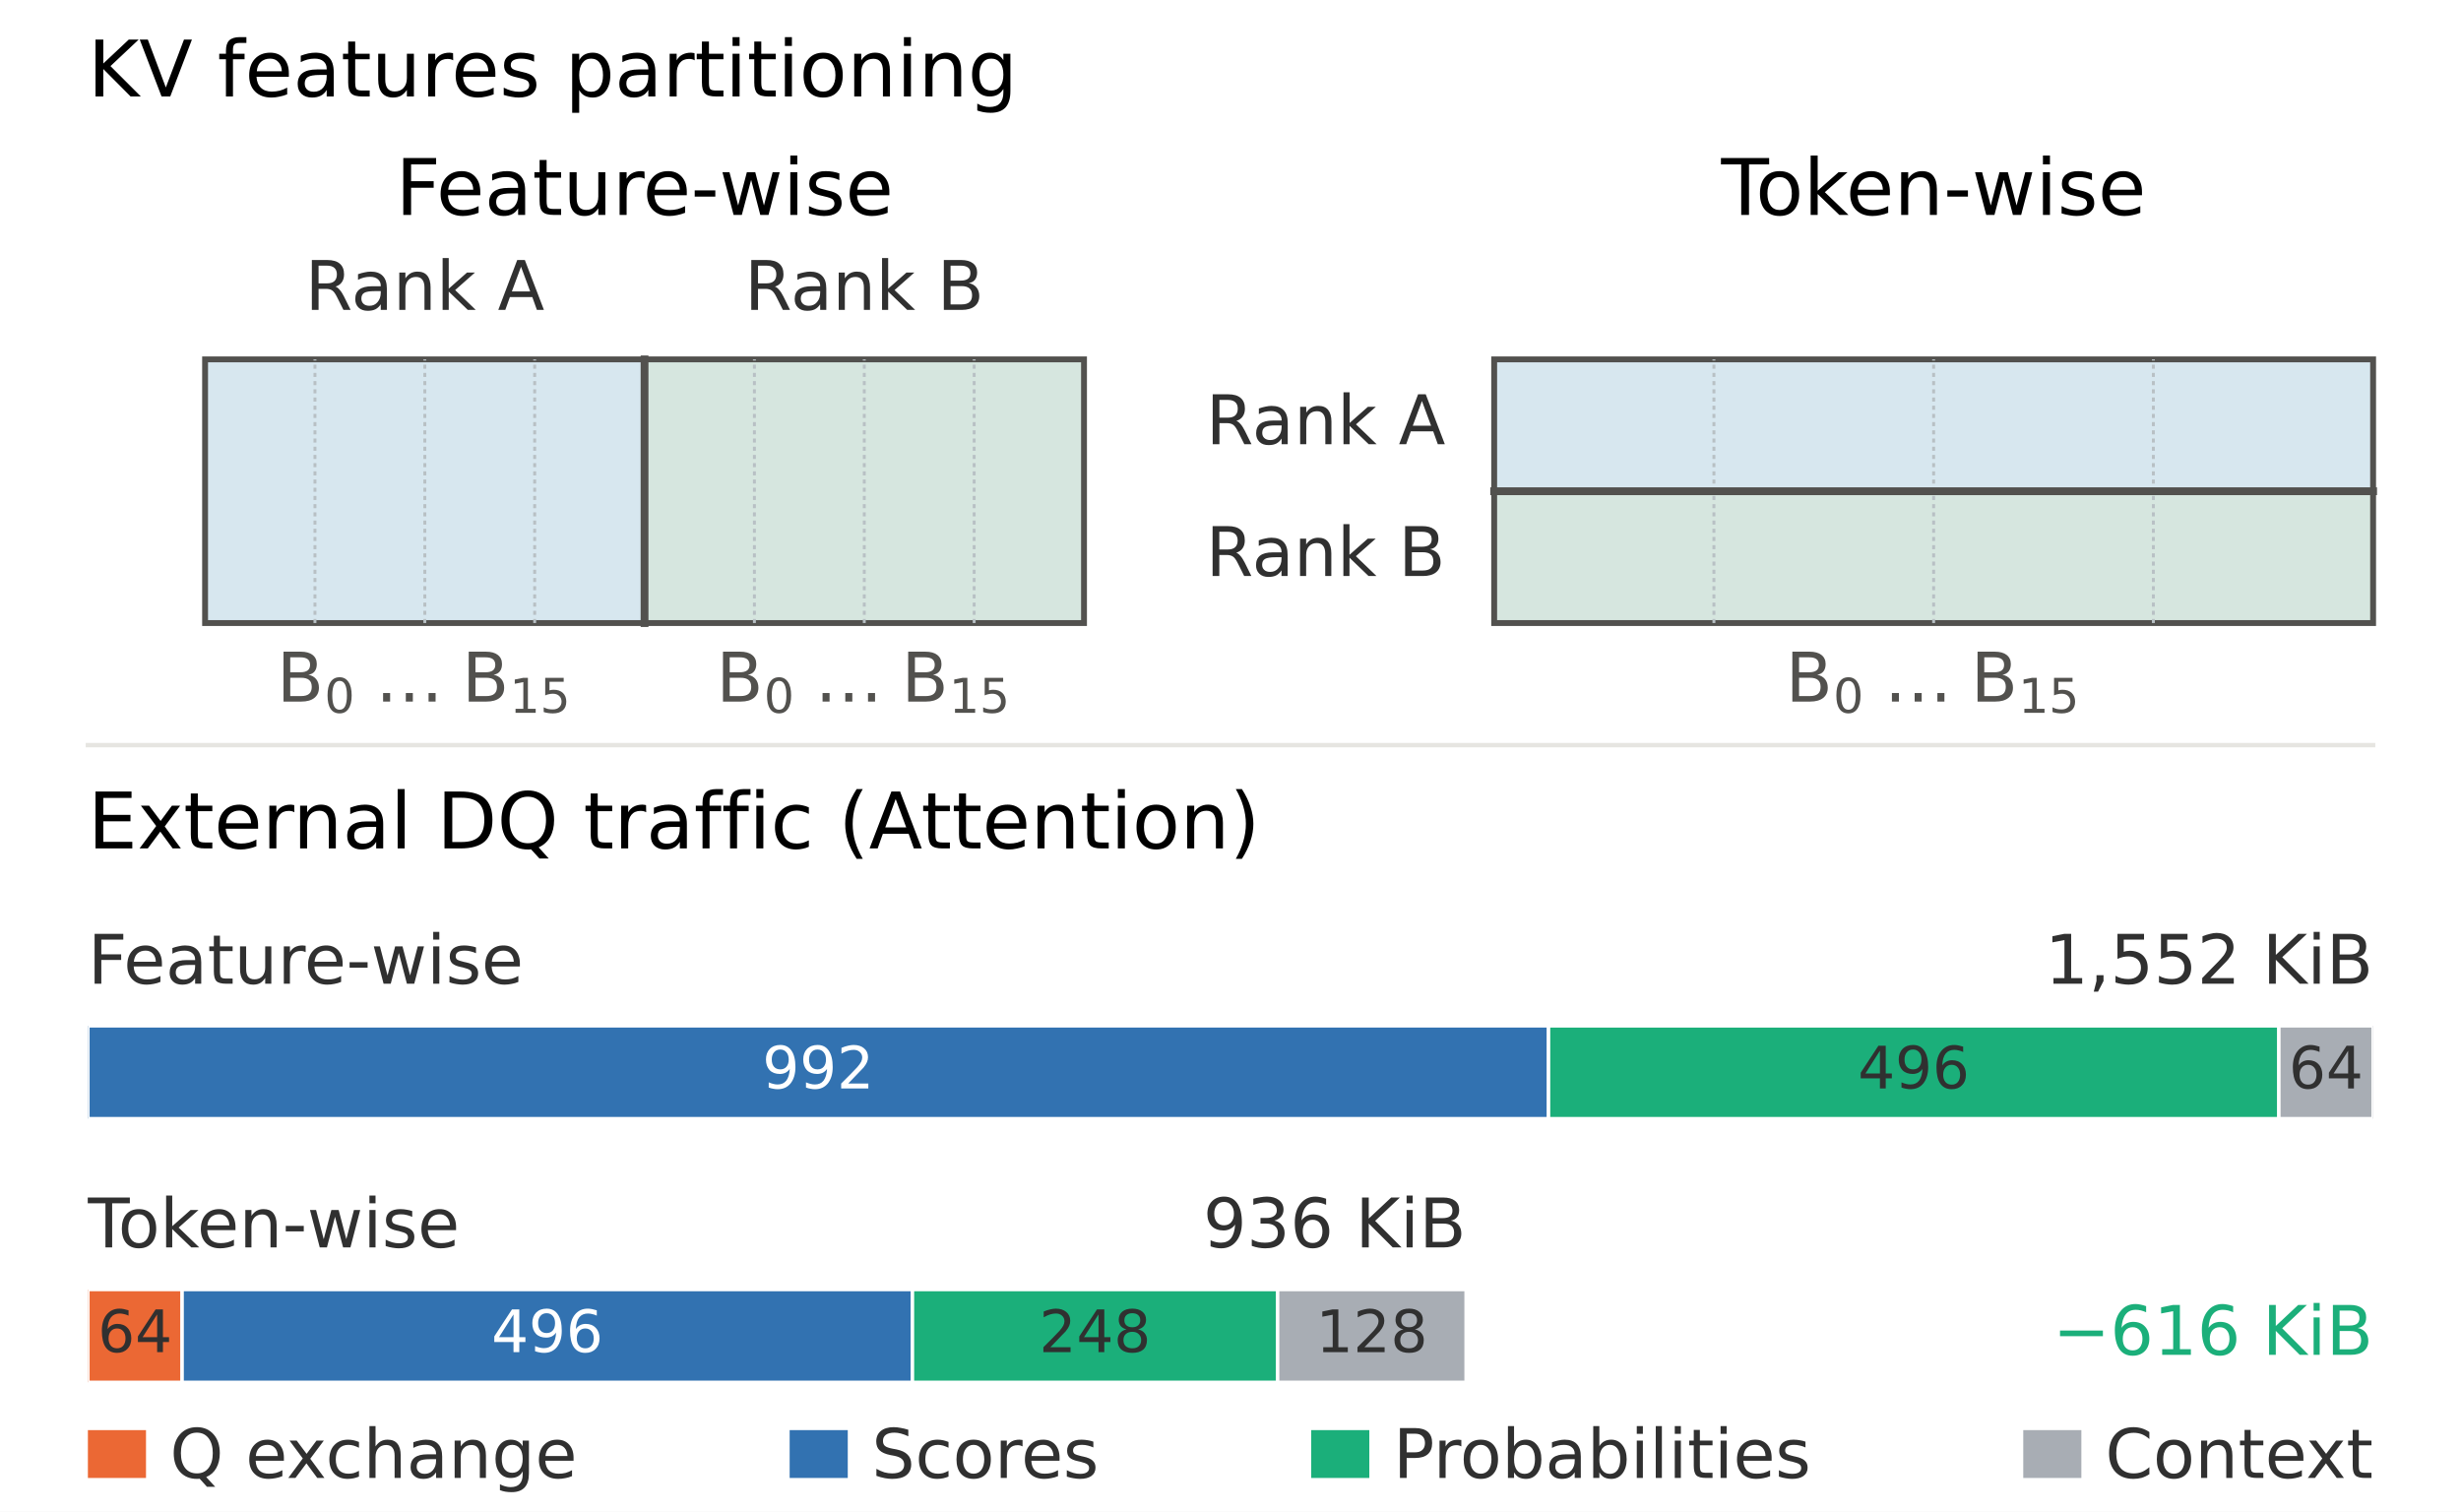
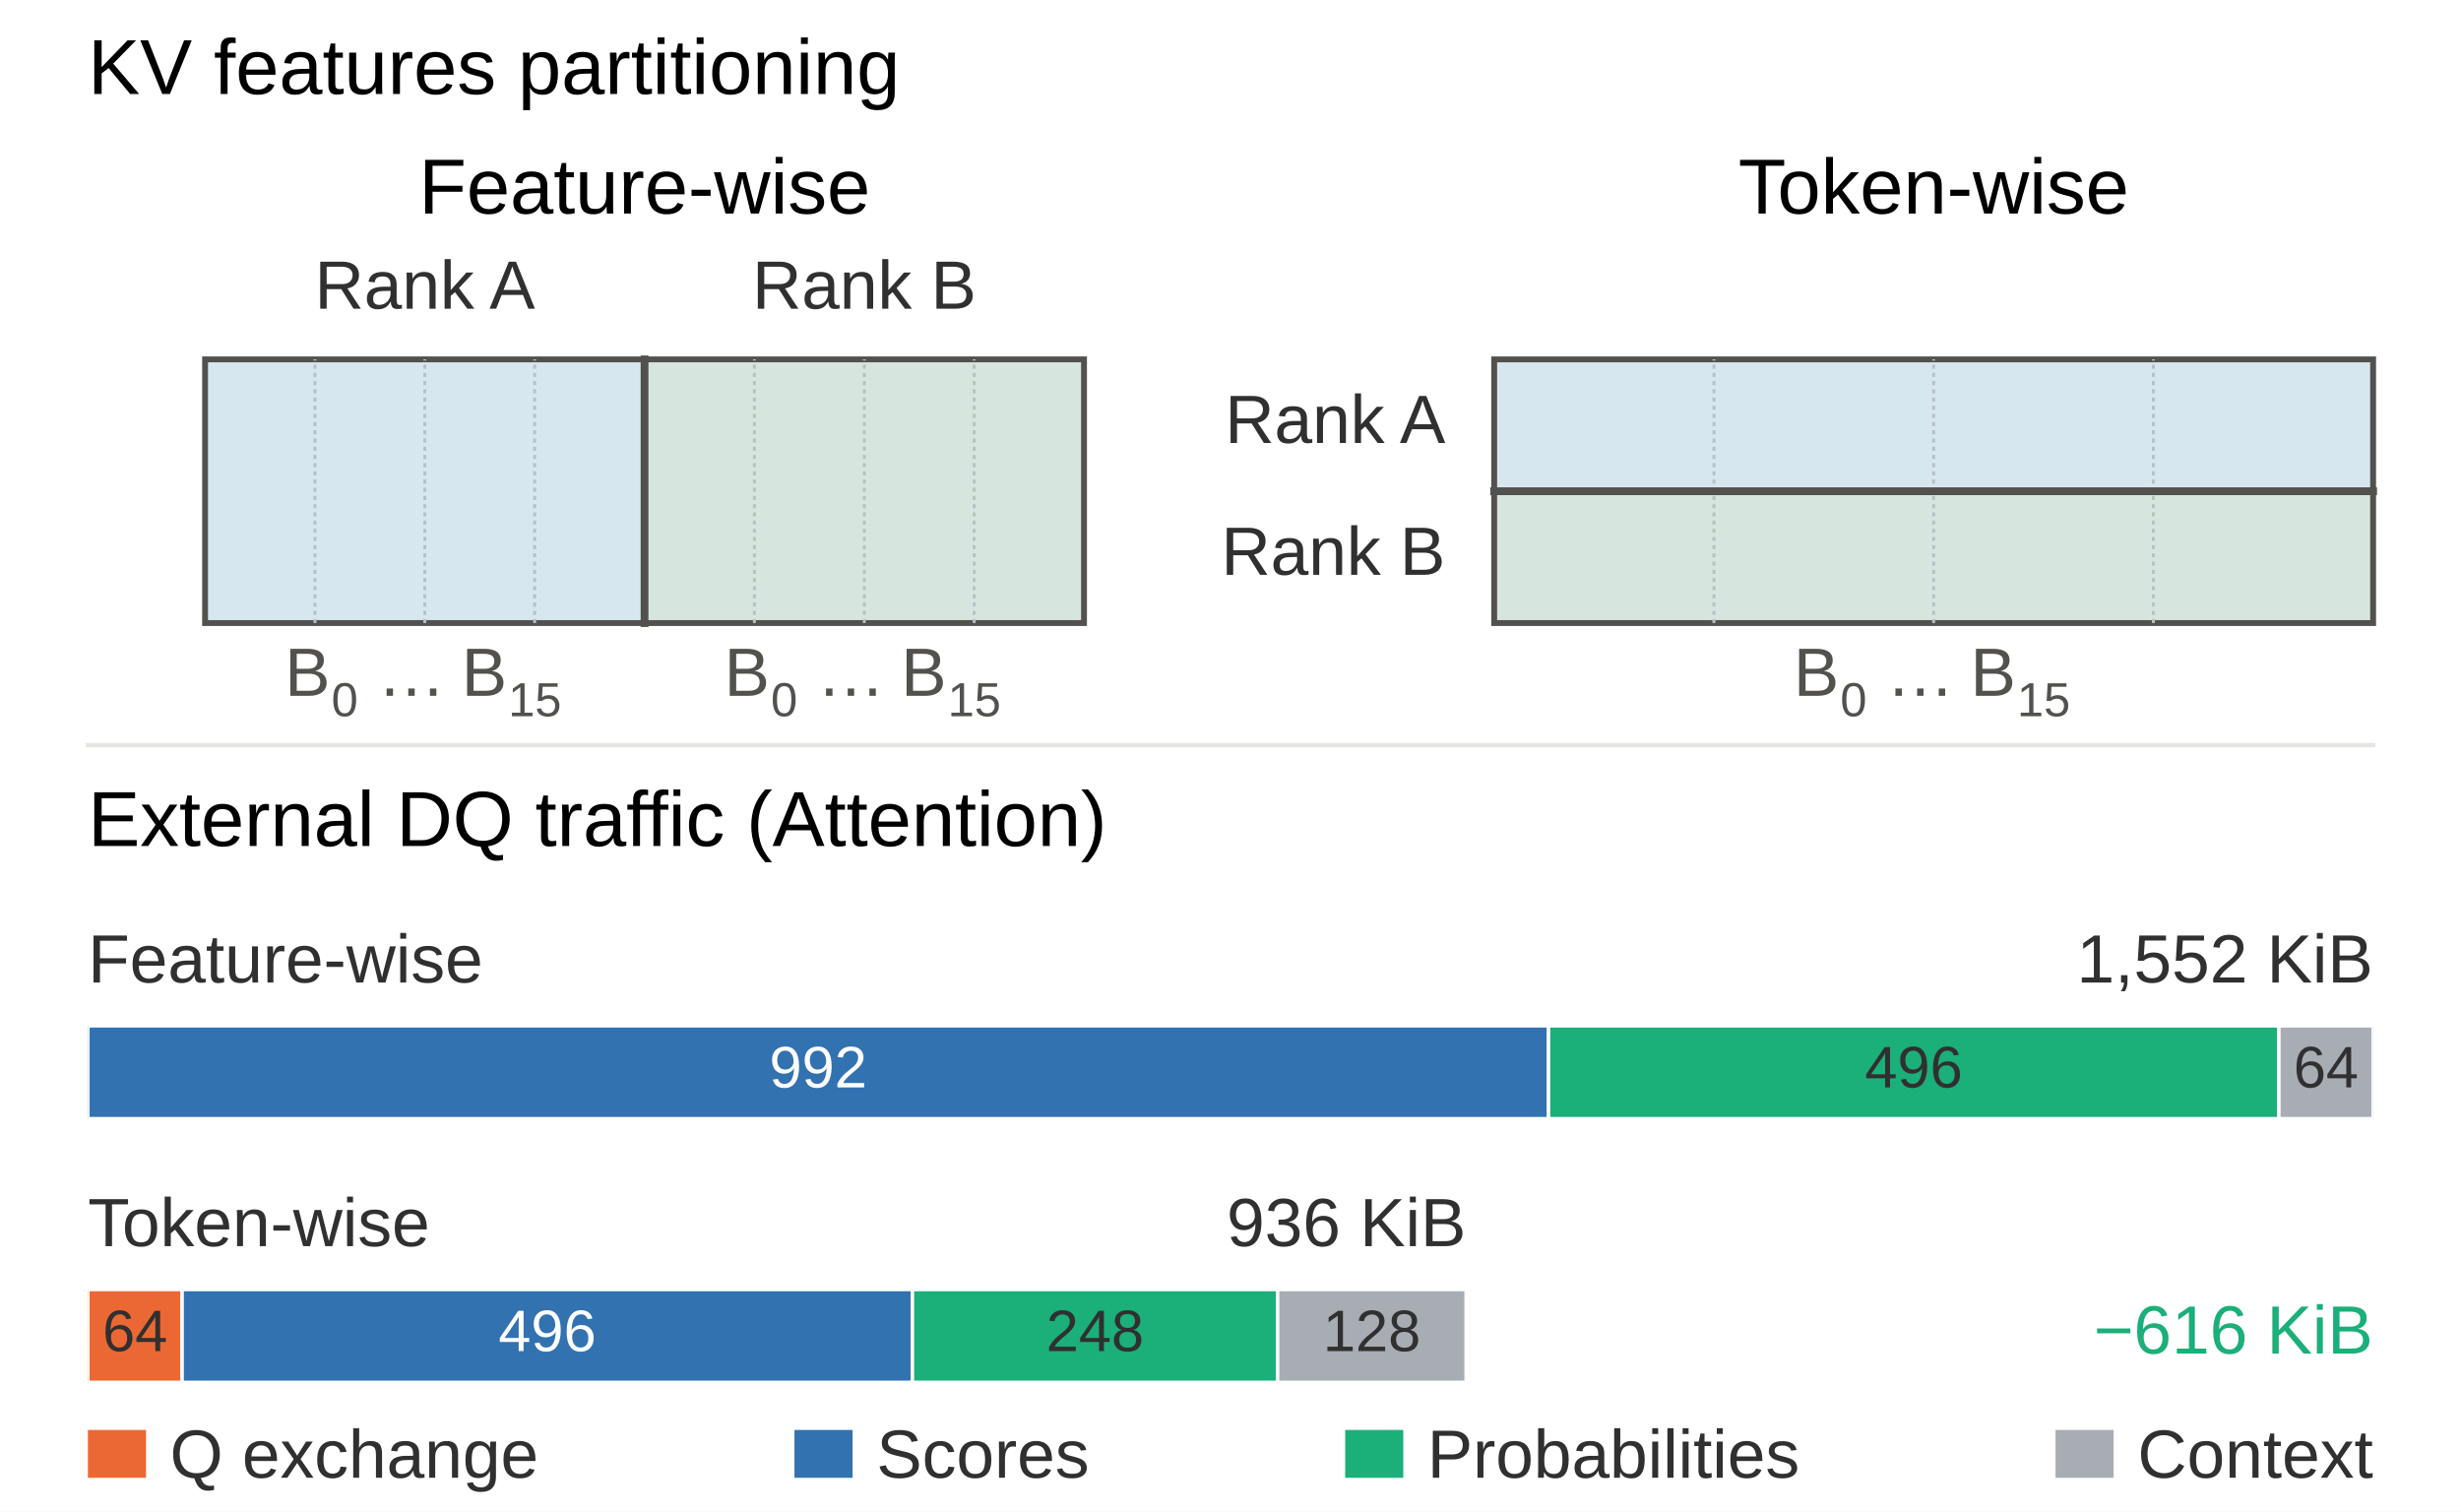
<svg xmlns="http://www.w3.org/2000/svg" width="252pt" height="154.8pt" viewBox="0 0 252 154.8" version="1.1">
  <defs>
    <style type="text/css">*{stroke-linejoin: round; stroke-linecap: butt}</style>
  </defs>
  <g id="figure_1">
    <g id="patch_1">
      <path d="M 0 154.8 L 252 154.8 L 252 0 L 0 0 z " style="fill: #ffffff" />
    </g>
    <g id="axes_1">
      <g id="patch_2">
-         <path d="M 21 63.8 L 66 63.8 L 66 36.8 L 21 36.8 z " clip-path="url(#p1340c9a916)" style="fill: #d7e7ef" />
+         <path d="M 21 63.8 L 66 63.8 L 66 36.8 L 21 36.8 z " clip-path="url(#p2519db1270)" style="fill: #d7e7ef" />
      </g>
      <g id="patch_3">
-         <path d="M 66 63.8 L 111 63.8 L 111 36.8 L 66 36.8 z " clip-path="url(#p1340c9a916)" style="fill: #d6e6df" />
+         <path d="M 66 63.8 L 111 63.8 L 111 36.8 L 66 36.8 z " clip-path="url(#p2519db1270)" style="fill: #d6e6df" />
      </g>
      <g id="patch_4">
-         <path d="M 21 63.8 L 111 63.8 L 111 36.8 L 21 36.8 L 21 63.8 z " clip-path="url(#p1340c9a916)" style="fill: none; stroke: #52514e; stroke-width: 0.6; stroke-linejoin: miter" />
+         <path d="M 21 63.8 L 111 63.8 L 111 36.8 L 21 36.8 L 21 63.8 z " clip-path="url(#p2519db1270)" style="fill: none; stroke: #52514e; stroke-width: 0.6; stroke-linejoin: miter" />
      </g>
      <g id="patch_5">
-         <path d="M 153 50.3 L 243 50.3 L 243 36.8 L 153 36.8 z " clip-path="url(#p1340c9a916)" style="fill: #d7e7ef" />
+         <path d="M 153 50.3 L 243 50.3 L 243 36.8 L 153 36.8 z " clip-path="url(#p2519db1270)" style="fill: #d7e7ef" />
      </g>
      <g id="patch_6">
-         <path d="M 153 63.8 L 243 63.8 L 243 50.3 L 153 50.3 z " clip-path="url(#p1340c9a916)" style="fill: #d6e6df" />
+         <path d="M 153 63.8 L 243 63.8 L 243 50.3 L 153 50.3 z " clip-path="url(#p2519db1270)" style="fill: #d6e6df" />
      </g>
      <g id="patch_7">
-         <path d="M 153 63.8 L 243 63.8 L 243 36.8 L 153 36.8 L 153 63.8 z " clip-path="url(#p1340c9a916)" style="fill: none; stroke: #52514e; stroke-width: 0.6; stroke-linejoin: miter" />
+         <path d="M 153 63.8 L 243 63.8 L 243 36.8 L 153 36.8 L 153 63.8 z " clip-path="url(#p2519db1270)" style="fill: none; stroke: #52514e; stroke-width: 0.6; stroke-linejoin: miter" />
      </g>
      <g id="line2d_1">
-         <path d="M 32.25 63.8 L 32.25 36.8 " clip-path="url(#p1340c9a916)" style="fill: none; stroke-dasharray: 0.42,0.42; stroke-dashoffset: 0; stroke: #b8c0c4; stroke-width: 0.3" />
+         <path d="M 32.25 63.8 L 32.25 36.8 " clip-path="url(#p2519db1270)" style="fill: none; stroke-dasharray: 0.42,0.42; stroke-dashoffset: 0; stroke: #b8c0c4; stroke-width: 0.3" />
      </g>
      <g id="line2d_2">
-         <path d="M 43.5 63.8 L 43.5 36.8 " clip-path="url(#p1340c9a916)" style="fill: none; stroke-dasharray: 0.42,0.42; stroke-dashoffset: 0; stroke: #b8c0c4; stroke-width: 0.3" />
+         <path d="M 43.5 63.8 L 43.5 36.8 " clip-path="url(#p2519db1270)" style="fill: none; stroke-dasharray: 0.42,0.42; stroke-dashoffset: 0; stroke: #b8c0c4; stroke-width: 0.3" />
      </g>
      <g id="line2d_3">
-         <path d="M 54.75 63.8 L 54.75 36.8 " clip-path="url(#p1340c9a916)" style="fill: none; stroke-dasharray: 0.42,0.42; stroke-dashoffset: 0; stroke: #b8c0c4; stroke-width: 0.3" />
+         <path d="M 54.75 63.8 L 54.75 36.8 " clip-path="url(#p2519db1270)" style="fill: none; stroke-dasharray: 0.42,0.42; stroke-dashoffset: 0; stroke: #b8c0c4; stroke-width: 0.3" />
      </g>
      <g id="line2d_4">
-         <path d="M 77.25 63.8 L 77.25 36.8 " clip-path="url(#p1340c9a916)" style="fill: none; stroke-dasharray: 0.42,0.42; stroke-dashoffset: 0; stroke: #b8c0c4; stroke-width: 0.3" />
+         <path d="M 77.25 63.8 L 77.25 36.8 " clip-path="url(#p2519db1270)" style="fill: none; stroke-dasharray: 0.42,0.42; stroke-dashoffset: 0; stroke: #b8c0c4; stroke-width: 0.3" />
      </g>
      <g id="line2d_5">
-         <path d="M 88.5 63.8 L 88.5 36.8 " clip-path="url(#p1340c9a916)" style="fill: none; stroke-dasharray: 0.42,0.42; stroke-dashoffset: 0; stroke: #b8c0c4; stroke-width: 0.3" />
+         <path d="M 88.5 63.8 L 88.5 36.8 " clip-path="url(#p2519db1270)" style="fill: none; stroke-dasharray: 0.42,0.42; stroke-dashoffset: 0; stroke: #b8c0c4; stroke-width: 0.3" />
      </g>
      <g id="line2d_6">
-         <path d="M 99.75 63.8 L 99.75 36.8 " clip-path="url(#p1340c9a916)" style="fill: none; stroke-dasharray: 0.42,0.42; stroke-dashoffset: 0; stroke: #b8c0c4; stroke-width: 0.3" />
+         <path d="M 99.75 63.8 L 99.75 36.8 " clip-path="url(#p2519db1270)" style="fill: none; stroke-dasharray: 0.42,0.42; stroke-dashoffset: 0; stroke: #b8c0c4; stroke-width: 0.3" />
      </g>
      <g id="line2d_7">
-         <path d="M 66 63.8 L 66 36.8 " clip-path="url(#p1340c9a916)" style="fill: none; stroke: #52514e; stroke-width: 0.8; stroke-linecap: square" />
+         <path d="M 66 63.8 L 66 36.8 " clip-path="url(#p2519db1270)" style="fill: none; stroke: #52514e; stroke-width: 0.8; stroke-linecap: square" />
      </g>
      <g id="line2d_8">
-         <path d="M 175.5 63.8 L 175.5 36.8 " clip-path="url(#p1340c9a916)" style="fill: none; stroke-dasharray: 0.42,0.42; stroke-dashoffset: 0; stroke: #b8c0c4; stroke-width: 0.3" />
+         <path d="M 175.5 63.8 L 175.5 36.8 " clip-path="url(#p2519db1270)" style="fill: none; stroke-dasharray: 0.42,0.42; stroke-dashoffset: 0; stroke: #b8c0c4; stroke-width: 0.3" />
      </g>
      <g id="line2d_9">
-         <path d="M 198 63.8 L 198 36.8 " clip-path="url(#p1340c9a916)" style="fill: none; stroke-dasharray: 0.42,0.42; stroke-dashoffset: 0; stroke: #b8c0c4; stroke-width: 0.3" />
+         <path d="M 198 63.8 L 198 36.8 " clip-path="url(#p2519db1270)" style="fill: none; stroke-dasharray: 0.42,0.42; stroke-dashoffset: 0; stroke: #b8c0c4; stroke-width: 0.3" />
      </g>
      <g id="line2d_10">
-         <path d="M 220.5 63.8 L 220.5 36.8 " clip-path="url(#p1340c9a916)" style="fill: none; stroke-dasharray: 0.42,0.42; stroke-dashoffset: 0; stroke: #b8c0c4; stroke-width: 0.3" />
+         <path d="M 220.5 63.8 L 220.5 36.8 " clip-path="url(#p2519db1270)" style="fill: none; stroke-dasharray: 0.42,0.42; stroke-dashoffset: 0; stroke: #b8c0c4; stroke-width: 0.3" />
      </g>
      <g id="line2d_11">
-         <path d="M 153 50.3 L 243 50.3 " clip-path="url(#p1340c9a916)" style="fill: none; stroke: #52514e; stroke-width: 0.8; stroke-linecap: square" />
+         <path d="M 153 50.3 L 243 50.3 " clip-path="url(#p2519db1270)" style="fill: none; stroke: #52514e; stroke-width: 0.8; stroke-linecap: square" />
      </g>
      <g id="line2d_12">
-         <path d="M 9 76.3 L 243 76.3 " clip-path="url(#p1340c9a916)" style="fill: none; stroke: #e6e5e1; stroke-width: 0.45; stroke-linecap: square" />
+         <path d="M 9 76.3 L 243 76.3 " clip-path="url(#p2519db1270)" style="fill: none; stroke: #e6e5e1; stroke-width: 0.45; stroke-linecap: square" />
      </g>
      <g id="text_1">
-         <text style="font-size: 8px; font-family: 'DejaVu Sans'; text-anchor: start" x="9" y="9.879" transform="rotate(-0 9 9.87875)">KV features partitioning</text>
+         <text style="font-size: 8px; font-family: 'Arial'; text-anchor: start" x="9" y="9.624" transform="rotate(-0 9 9.62375)">KV features partitioning</text>
      </g>
      <g id="text_2">
-         <text style="font-size: 8px; font-family: 'DejaVu Sans'; text-anchor: middle" x="66" y="22.008" transform="rotate(-0 66 22.0075)">Feature-wise</text>
+         <text style="font-size: 8px; font-family: 'Arial'; text-anchor: middle" x="66" y="21.868" transform="rotate(-0 66 21.86812)">Feature-wise</text>
      </g>
      <g id="text_3">
-         <text style="font-size: 7px; font-family: 'DejaVu Sans'; text-anchor: middle; fill: #303030" x="43.5" y="31.732" transform="rotate(-0 43.5 31.73156)">Rank A</text>
+         <text style="font-size: 7px; font-family: 'Arial'; text-anchor: middle; fill: #303030" x="43.5" y="31.61" transform="rotate(-0 43.5 31.60961)">Rank A</text>
      </g>
      <g id="text_4">
-         <g style="fill: #52514e" transform="translate(28.345 72.73156)">
+         <g style="fill: #52514e" transform="translate(29.15 72.235)">
          <text>
-             <tspan x="0" y="-0.891" style="font-size: 7px; font-family: 'DejaVu Sans'; fill: #52514e">B</tspan>
-             <tspan x="10.072" y="-0.891" style="font-size: 7px; font-family: 'DejaVu Sans'; fill: #52514e">…</tspan>
-             <tspan x="18.966" y="-0.891" style="font-size: 7px; font-family: 'DejaVu Sans'; fill: #52514e">B</tspan>
-             <tspan x="4.869" y="0.258" style="font-size: 4.9px; font-family: 'DejaVu Sans'; fill: #52514e">0</tspan>
-             <tspan x="23.836" y="0.258" style="font-size: 4.9px; font-family: 'DejaVu Sans'; fill: #52514e">1</tspan>
-             <tspan x="26.953" y="0.258" style="font-size: 4.9px; font-family: 'DejaVu Sans'; fill: #52514e">5</tspan>
+             <tspan x="0" y="-0.984" style="font-size: 7px; font-family: 'Arial'; fill: #52514e">B</tspan>
+             <tspan x="9.484" y="-0.984" style="font-size: 7px; font-family: 'Arial'; fill: #52514e">…</tspan>
+             <tspan x="18.104" y="-0.984" style="font-size: 7px; font-family: 'Arial'; fill: #52514e">B</tspan>
+             <tspan x="4.791" y="1.106" style="font-size: 4.9px; font-family: 'Arial'; fill: #52514e">0</tspan>
+             <tspan x="22.895" y="1.106" style="font-size: 4.9px; font-family: 'Arial'; fill: #52514e">1</tspan>
+             <tspan x="25.62" y="1.106" style="font-size: 4.9px; font-family: 'Arial'; fill: #52514e">5</tspan>
          </text>
        </g>
      </g>
      <g id="text_5">
-         <text style="font-size: 7px; font-family: 'DejaVu Sans'; text-anchor: middle; fill: #303030" x="88.5" y="31.732" transform="rotate(-0 88.5 31.73156)">Rank B</text>
+         <text style="font-size: 7px; font-family: 'Arial'; text-anchor: middle; fill: #303030" x="88.5" y="31.61" transform="rotate(-0 88.5 31.60961)">Rank B</text>
      </g>
      <g id="text_6">
-         <g style="fill: #52514e" transform="translate(73.345 72.73156)">
+         <g style="fill: #52514e" transform="translate(74.15 72.235)">
          <text>
-             <tspan x="0" y="-0.891" style="font-size: 7px; font-family: 'DejaVu Sans'; fill: #52514e">B</tspan>
-             <tspan x="10.072" y="-0.891" style="font-size: 7px; font-family: 'DejaVu Sans'; fill: #52514e">…</tspan>
-             <tspan x="18.966" y="-0.891" style="font-size: 7px; font-family: 'DejaVu Sans'; fill: #52514e">B</tspan>
-             <tspan x="4.869" y="0.258" style="font-size: 4.9px; font-family: 'DejaVu Sans'; fill: #52514e">0</tspan>
-             <tspan x="23.836" y="0.258" style="font-size: 4.9px; font-family: 'DejaVu Sans'; fill: #52514e">1</tspan>
-             <tspan x="26.953" y="0.258" style="font-size: 4.9px; font-family: 'DejaVu Sans'; fill: #52514e">5</tspan>
+             <tspan x="0" y="-0.984" style="font-size: 7px; font-family: 'Arial'; fill: #52514e">B</tspan>
+             <tspan x="9.484" y="-0.984" style="font-size: 7px; font-family: 'Arial'; fill: #52514e">…</tspan>
+             <tspan x="18.104" y="-0.984" style="font-size: 7px; font-family: 'Arial'; fill: #52514e">B</tspan>
+             <tspan x="4.791" y="1.106" style="font-size: 4.9px; font-family: 'Arial'; fill: #52514e">0</tspan>
+             <tspan x="22.895" y="1.106" style="font-size: 4.9px; font-family: 'Arial'; fill: #52514e">1</tspan>
+             <tspan x="25.62" y="1.106" style="font-size: 4.9px; font-family: 'Arial'; fill: #52514e">5</tspan>
          </text>
        </g>
      </g>
      <g id="text_7">
-         <text style="font-size: 8px; font-family: 'DejaVu Sans'; text-anchor: middle" x="198" y="22.008" transform="rotate(-0 198 22.0075)">Token-wise</text>
+         <text style="font-size: 8px; font-family: 'Arial'; text-anchor: middle" x="198" y="21.868" transform="rotate(-0 198 21.86812)">Token-wise</text>
      </g>
      <g id="text_8">
-         <text style="font-size: 7px; font-family: 'DejaVu Sans'; text-anchor: end; fill: #303030" x="148" y="45.482" transform="rotate(-0 148 45.48156)">Rank A</text>
+         <text style="font-size: 7px; font-family: 'Arial'; text-anchor: end; fill: #303030" x="148" y="45.36" transform="rotate(-0 148 45.35961)">Rank A</text>
      </g>
      <g id="text_9">
-         <text style="font-size: 7px; font-family: 'DejaVu Sans'; text-anchor: end; fill: #303030" x="148" y="58.982" transform="rotate(-0 148 58.98156)">Rank B</text>
+         <text style="font-size: 7px; font-family: 'Arial'; text-anchor: end; fill: #303030" x="148" y="58.86" transform="rotate(-0 148 58.85961)">Rank B</text>
      </g>
      <g id="text_10">
-         <g style="fill: #52514e" transform="translate(182.845 72.73156)">
+         <g style="fill: #52514e" transform="translate(183.65 72.235)">
          <text>
-             <tspan x="0" y="-0.891" style="font-size: 7px; font-family: 'DejaVu Sans'; fill: #52514e">B</tspan>
-             <tspan x="10.072" y="-0.891" style="font-size: 7px; font-family: 'DejaVu Sans'; fill: #52514e">…</tspan>
-             <tspan x="18.966" y="-0.891" style="font-size: 7px; font-family: 'DejaVu Sans'; fill: #52514e">B</tspan>
-             <tspan x="4.869" y="0.258" style="font-size: 4.9px; font-family: 'DejaVu Sans'; fill: #52514e">0</tspan>
-             <tspan x="23.836" y="0.258" style="font-size: 4.9px; font-family: 'DejaVu Sans'; fill: #52514e">1</tspan>
-             <tspan x="26.953" y="0.258" style="font-size: 4.9px; font-family: 'DejaVu Sans'; fill: #52514e">5</tspan>
+             <tspan x="0" y="-0.984" style="font-size: 7px; font-family: 'Arial'; fill: #52514e">B</tspan>
+             <tspan x="9.484" y="-0.984" style="font-size: 7px; font-family: 'Arial'; fill: #52514e">…</tspan>
+             <tspan x="18.104" y="-0.984" style="font-size: 7px; font-family: 'Arial'; fill: #52514e">B</tspan>
+             <tspan x="4.791" y="1.106" style="font-size: 4.9px; font-family: 'Arial'; fill: #52514e">0</tspan>
+             <tspan x="22.895" y="1.106" style="font-size: 4.9px; font-family: 'Arial'; fill: #52514e">1</tspan>
+             <tspan x="25.62" y="1.106" style="font-size: 4.9px; font-family: 'Arial'; fill: #52514e">5</tspan>
          </text>
        </g>
      </g>
    </g>
    <g id="axes_2">
      <g id="patch_8">
-         <path d="M 9 114.55 L 158.567 114.55 L 158.567 105.05 L 9 105.05 z " clip-path="url(#p5bc82b50a1)" style="fill: #3272b1; stroke: #ffffff; stroke-width: 0.35; stroke-linejoin: miter" />
+         <path d="M 9 114.55 L 158.567 114.55 L 158.567 105.05 L 9 105.05 z " clip-path="url(#pccd22c8583)" style="fill: #3272b1; stroke: #ffffff; stroke-width: 0.35; stroke-linejoin: miter" />
      </g>
      <g id="patch_9">
-         <path d="M 158.567 114.55 L 233.351 114.55 L 233.351 105.05 L 158.567 105.05 z " clip-path="url(#p5bc82b50a1)" style="fill: #1baf7a; stroke: #ffffff; stroke-width: 0.35; stroke-linejoin: miter" />
+         <path d="M 158.567 114.55 L 233.351 114.55 L 233.351 105.05 L 158.567 105.05 z " clip-path="url(#pccd22c8583)" style="fill: #1baf7a; stroke: #ffffff; stroke-width: 0.35; stroke-linejoin: miter" />
      </g>
      <g id="patch_10">
-         <path d="M 233.351 114.55 L 243 114.55 L 243 105.05 L 233.351 105.05 z " clip-path="url(#p5bc82b50a1)" style="fill: #a8adb4; stroke: #ffffff; stroke-width: 0.35; stroke-linejoin: miter" />
+         <path d="M 233.351 114.55 L 243 114.55 L 243 105.05 L 233.351 105.05 z " clip-path="url(#pccd22c8583)" style="fill: #a8adb4; stroke: #ffffff; stroke-width: 0.35; stroke-linejoin: miter" />
      </g>
      <g id="patch_11">
-         <path d="M 9 141.55 L 18.649 141.55 L 18.649 132.05 L 9 132.05 z " clip-path="url(#p5bc82b50a1)" style="fill: #eb6834; stroke: #ffffff; stroke-width: 0.35; stroke-linejoin: miter" />
+         <path d="M 9 141.55 L 18.649 141.55 L 18.649 132.05 L 9 132.05 z " clip-path="url(#pccd22c8583)" style="fill: #eb6834; stroke: #ffffff; stroke-width: 0.35; stroke-linejoin: miter" />
      </g>
      <g id="patch_12">
-         <path d="M 18.649 141.55 L 93.433 141.55 L 93.433 132.05 L 18.649 132.05 z " clip-path="url(#p5bc82b50a1)" style="fill: #3272b1; stroke: #ffffff; stroke-width: 0.35; stroke-linejoin: miter" />
+         <path d="M 18.649 141.55 L 93.433 141.55 L 93.433 132.05 L 18.649 132.05 z " clip-path="url(#pccd22c8583)" style="fill: #3272b1; stroke: #ffffff; stroke-width: 0.35; stroke-linejoin: miter" />
      </g>
      <g id="patch_13">
-         <path d="M 93.433 141.55 L 130.825 141.55 L 130.825 132.05 L 93.433 132.05 z " clip-path="url(#p5bc82b50a1)" style="fill: #1baf7a; stroke: #ffffff; stroke-width: 0.35; stroke-linejoin: miter" />
+         <path d="M 93.433 141.55 L 130.825 141.55 L 130.825 132.05 L 93.433 132.05 z " clip-path="url(#pccd22c8583)" style="fill: #1baf7a; stroke: #ffffff; stroke-width: 0.35; stroke-linejoin: miter" />
      </g>
      <g id="patch_14">
-         <path d="M 130.825 141.55 L 150.124 141.55 L 150.124 132.05 L 130.825 132.05 z " clip-path="url(#p5bc82b50a1)" style="fill: #a8adb4; stroke: #ffffff; stroke-width: 0.35; stroke-linejoin: miter" />
+         <path d="M 130.825 141.55 L 150.124 141.55 L 150.124 132.05 L 130.825 132.05 z " clip-path="url(#pccd22c8583)" style="fill: #a8adb4; stroke: #ffffff; stroke-width: 0.35; stroke-linejoin: miter" />
      </g>
      <g id="text_11">
-         <text style="font-size: 8px; font-family: 'DejaVu Sans'; text-anchor: start" x="9" y="86.879" transform="rotate(-0 9 86.87875)">External DQ traffic (Attention)</text>
+         <text style="font-size: 8px; font-family: 'Arial'; text-anchor: start" x="9" y="86.629" transform="rotate(-0 9 86.62875)">External DQ traffic (Attention)</text>
      </g>
      <g id="text_12">
-         <text style="font-size: 6px; font-family: 'DejaVu Sans'; text-anchor: middle; fill: #ffffff" x="83.784" y="111.456" transform="rotate(-0 83.78351 111.4556)">992</text>
+         <text style="font-size: 6px; font-family: 'Arial'; text-anchor: middle; fill: #ffffff" x="83.784" y="111.351" transform="rotate(-0 83.78351 111.3511)">992</text>
      </g>
      <g id="text_13">
-         <text style="font-size: 6px; font-family: 'DejaVu Sans'; text-anchor: middle; fill: #303030" x="195.959" y="111.456" transform="rotate(-0 195.9588 111.4556)">496</text>
+         <text style="font-size: 6px; font-family: 'Arial'; text-anchor: middle; fill: #303030" x="195.959" y="111.351" transform="rotate(-0 195.9588 111.3511)">496</text>
      </g>
      <g id="text_14">
-         <text style="font-size: 6px; font-family: 'DejaVu Sans'; text-anchor: middle; fill: #303030" x="238.175" y="111.456" transform="rotate(-0 238.1753 111.4556)">64</text>
+         <text style="font-size: 6px; font-family: 'Arial'; text-anchor: middle; fill: #303030" x="238.175" y="111.351" transform="rotate(-0 238.1753 111.3511)">64</text>
      </g>
      <g id="text_15">
-         <text style="font-size: 7px; font-family: 'DejaVu Sans'; text-anchor: start; fill: #303030" x="9" y="100.732" transform="rotate(-0 9 100.7316)">Feature-wise</text>
+         <text style="font-size: 7px; font-family: 'Arial'; text-anchor: start; fill: #303030" x="9" y="100.61" transform="rotate(-0 9 100.6096)">Feature-wise</text>
      </g>
      <g id="text_16">
-         <text style="font-size: 7px; font-family: 'DejaVu Sans'; text-anchor: end; fill: #303030" x="243" y="100.732" transform="rotate(-0 243 100.7316)">1,552 KiB</text>
+         <text style="font-size: 7px; font-family: 'Arial'; text-anchor: end; fill: #303030" x="243" y="100.61" transform="rotate(-0 243 100.6096)">1,552 KiB</text>
      </g>
      <g id="text_17">
-         <text style="font-size: 6px; font-family: 'DejaVu Sans'; text-anchor: middle; fill: #303030" x="13.825" y="138.456" transform="rotate(-0 13.82474 138.4556)">64</text>
+         <text style="font-size: 6px; font-family: 'Arial'; text-anchor: middle; fill: #303030" x="13.825" y="138.351" transform="rotate(-0 13.82474 138.3511)">64</text>
      </g>
      <g id="text_18">
-         <text style="font-size: 6px; font-family: 'DejaVu Sans'; text-anchor: middle; fill: #ffffff" x="56.041" y="138.456" transform="rotate(-0 56.04124 138.4556)">496</text>
+         <text style="font-size: 6px; font-family: 'Arial'; text-anchor: middle; fill: #ffffff" x="56.041" y="138.351" transform="rotate(-0 56.04124 138.3511)">496</text>
      </g>
      <g id="text_19">
-         <text style="font-size: 6px; font-family: 'DejaVu Sans'; text-anchor: middle; fill: #303030" x="112.129" y="138.456" transform="rotate(-0 112.1289 138.4556)">248</text>
+         <text style="font-size: 6px; font-family: 'Arial'; text-anchor: middle; fill: #303030" x="112.129" y="138.351" transform="rotate(-0 112.1289 138.3511)">248</text>
      </g>
      <g id="text_20">
-         <text style="font-size: 6px; font-family: 'DejaVu Sans'; text-anchor: middle; fill: #303030" x="140.474" y="138.456" transform="rotate(-0 140.4742 138.4556)">128</text>
+         <text style="font-size: 6px; font-family: 'Arial'; text-anchor: middle; fill: #303030" x="140.474" y="138.351" transform="rotate(-0 140.4742 138.3511)">128</text>
      </g>
      <g id="text_21">
-         <text style="font-size: 7px; font-family: 'DejaVu Sans'; text-anchor: start; fill: #303030" x="9" y="127.732" transform="rotate(-0 9 127.7316)">Token-wise</text>
+         <text style="font-size: 7px; font-family: 'Arial'; text-anchor: start; fill: #303030" x="9" y="127.61" transform="rotate(-0 9 127.6096)">Token-wise</text>
      </g>
      <g id="text_22">
-         <text style="font-size: 7px; font-family: 'DejaVu Sans'; text-anchor: end; fill: #303030" x="150.124" y="127.732" transform="rotate(-0 150.1237 127.7316)">936 KiB</text>
+         <text style="font-size: 7px; font-family: 'Arial'; text-anchor: end; fill: #303030" x="150.124" y="127.61" transform="rotate(-0 150.1237 127.6096)">936 KiB</text>
      </g>
      <g id="text_23">
-         <text style="font-size: 7px; font-family: 'DejaVu Sans'; text-anchor: end; fill: #1baf7a" x="243" y="138.732" transform="rotate(-0 243 138.7316)">−616 KiB</text>
+         <text style="font-size: 7px; font-family: 'Arial'; text-anchor: end; fill: #1baf7a" x="243" y="138.61" transform="rotate(-0 243 138.6096)">−616 KiB</text>
      </g>
    </g>
    <g id="legend_1">
      <g id="patch_15">
-         <path d="M 9 151.344 L 14.95 151.344 L 14.95 146.444 L 9 146.444 z " style="fill: #eb6834" />
+         <path d="M 9 151.327 L 14.95 151.327 L 14.95 146.427 L 9 146.427 z " style="fill: #eb6834" />
      </g>
      <g id="text_24">
-         <text style="font-size: 7px; font-family: 'DejaVu Sans'; text-anchor: start; fill: #303030" x="17.4" y="151.344" transform="rotate(-0 17.4 151.3442)">Q exchange</text>
+         <text style="font-size: 7px; font-family: 'Arial'; text-anchor: start; fill: #303030" x="17.4" y="151.327" transform="rotate(-0 17.4 151.3267)">Q exchange</text>
      </g>
      <g id="patch_16">
-         <path d="M 80.859 151.344 L 86.809 151.344 L 86.809 146.444 L 80.859 146.444 z " style="fill: #3272b1" />
+         <path d="M 81.351 151.327 L 87.301 151.327 L 87.301 146.427 L 81.351 146.427 z " style="fill: #3272b1" />
      </g>
      <g id="text_25">
-         <text style="font-size: 7px; font-family: 'DejaVu Sans'; text-anchor: start; fill: #303030" x="89.259" y="151.344" transform="rotate(-0 89.25859 151.3442)">Scores</text>
+         <text style="font-size: 7px; font-family: 'Arial'; text-anchor: start; fill: #303030" x="89.751" y="151.327" transform="rotate(-0 89.75115 151.3267)">Scores</text>
      </g>
      <g id="patch_17">
-         <path d="M 134.265 151.344 L 140.215 151.344 L 140.215 146.444 L 134.265 146.444 z " style="fill: #1baf7a" />
+         <path d="M 137.742 151.327 L 143.692 151.327 L 143.692 146.427 L 137.742 146.427 z " style="fill: #1baf7a" />
      </g>
      <g id="text_26">
-         <text style="font-size: 7px; font-family: 'DejaVu Sans'; text-anchor: start; fill: #303030" x="142.665" y="151.344" transform="rotate(-0 142.6645 151.3442)">Probabilities</text>
+         <text style="font-size: 7px; font-family: 'Arial'; text-anchor: start; fill: #303030" x="146.142" y="151.327" transform="rotate(-0 146.1423 151.3267)">Probabilities</text>
      </g>
      <g id="patch_18">
-         <path d="M 207.176 151.344 L 213.126 151.344 L 213.126 146.444 L 207.176 146.444 z " style="fill: #a8adb4" />
+         <path d="M 210.477 151.327 L 216.427 151.327 L 216.427 146.427 L 210.477 146.427 z " style="fill: #a8adb4" />
      </g>
      <g id="text_27">
-         <text style="font-size: 7px; font-family: 'DejaVu Sans'; text-anchor: start; fill: #303030" x="215.576" y="151.344" transform="rotate(-0 215.5764 151.3442)">Context</text>
+         <text style="font-size: 7px; font-family: 'Arial'; text-anchor: start; fill: #303030" x="218.877" y="151.327" transform="rotate(-0 218.8773 151.3267)">Context</text>
      </g>
    </g>
  </g>
  <defs>
-     <clipPath id="p1340c9a916">
+     <clipPath id="p2519db1270">
      <rect x="0" y="0" width="252" height="154.8" />
    </clipPath>
-     <clipPath id="p5bc82b50a1">
+     <clipPath id="pccd22c8583">
      <rect x="9" y="78.8" width="234" height="76" />
    </clipPath>
  </defs>
</svg>
